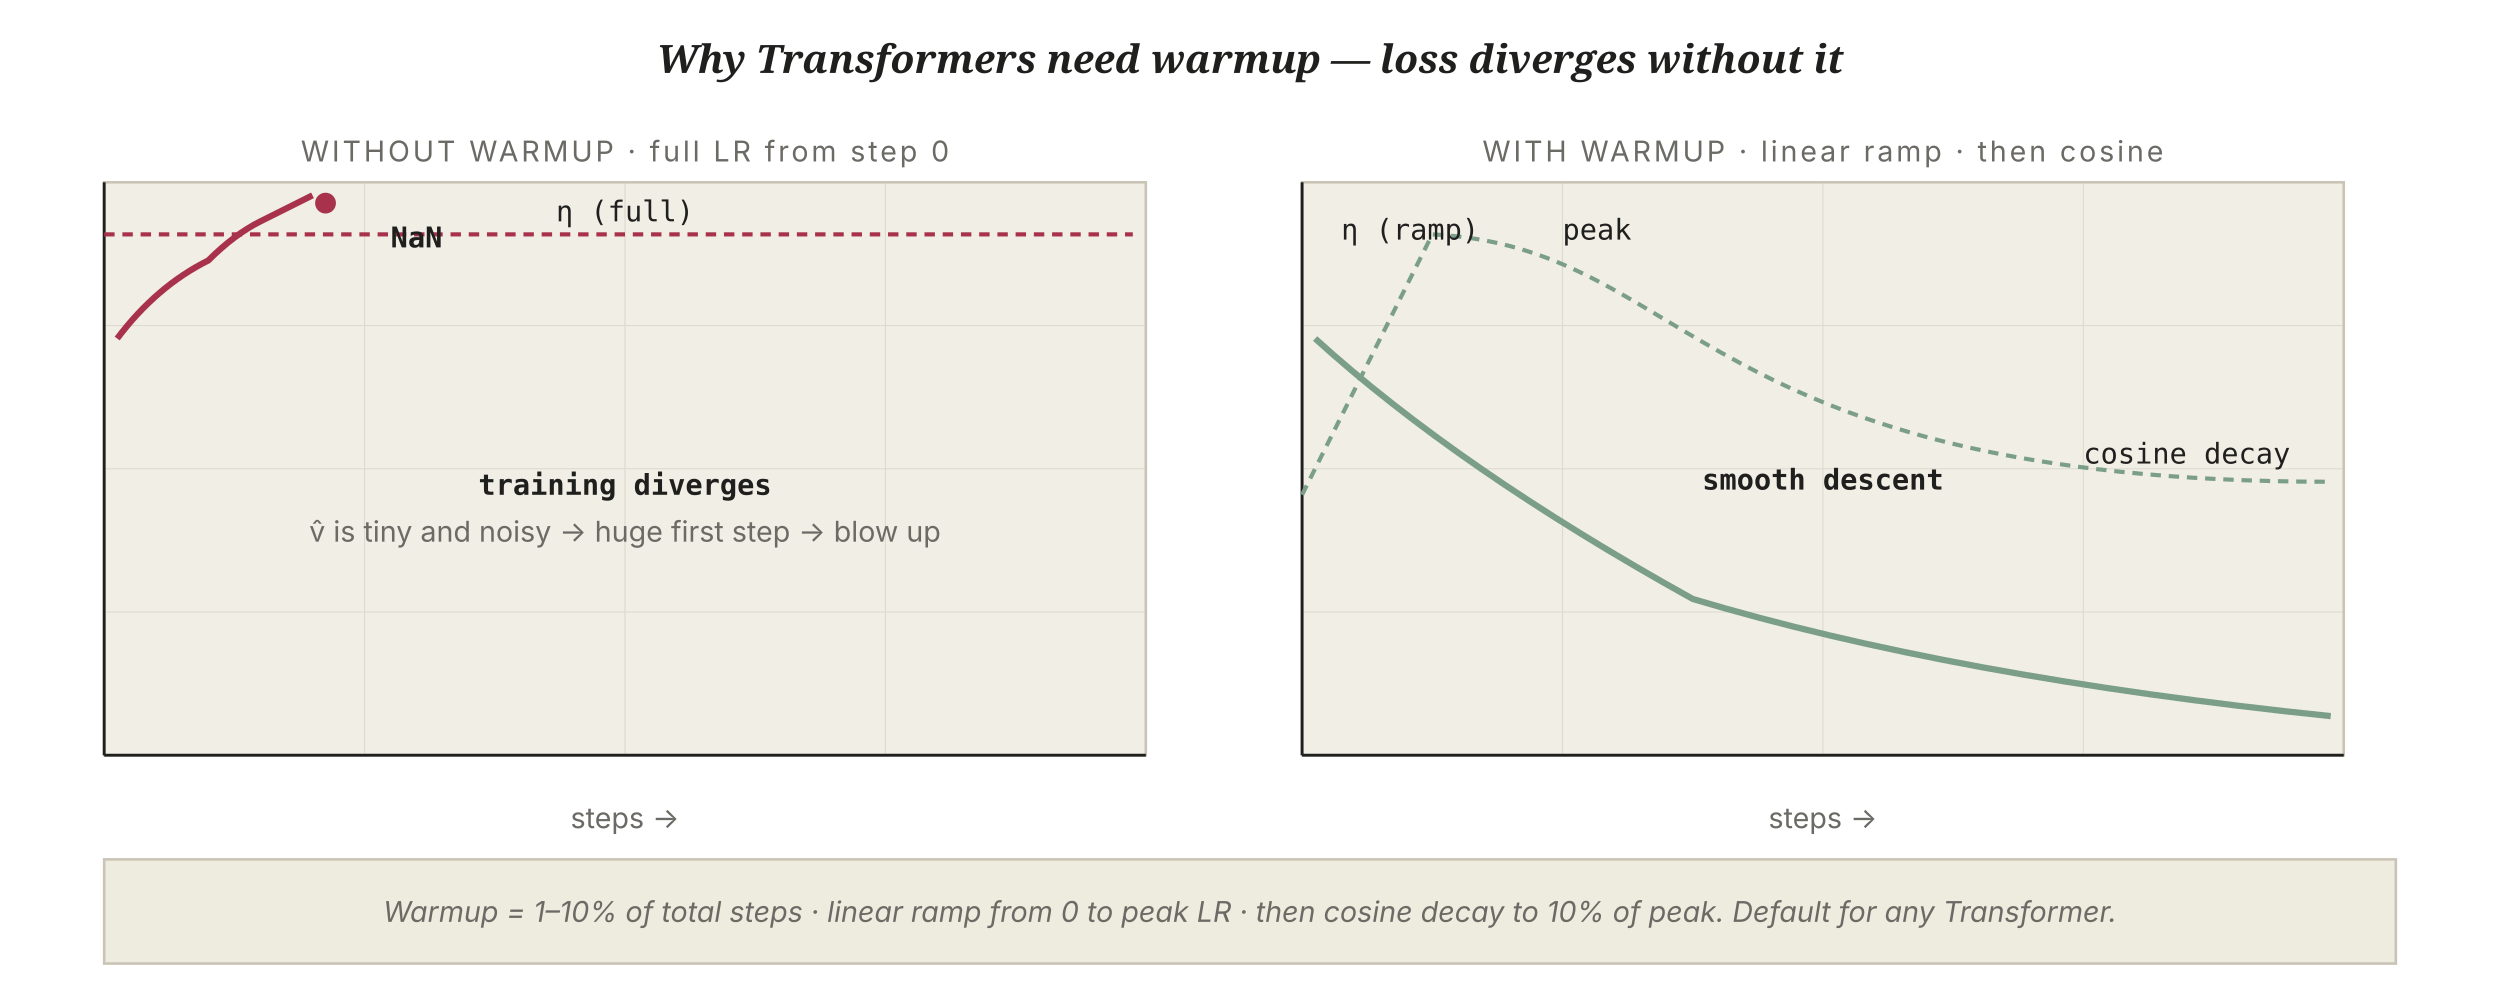
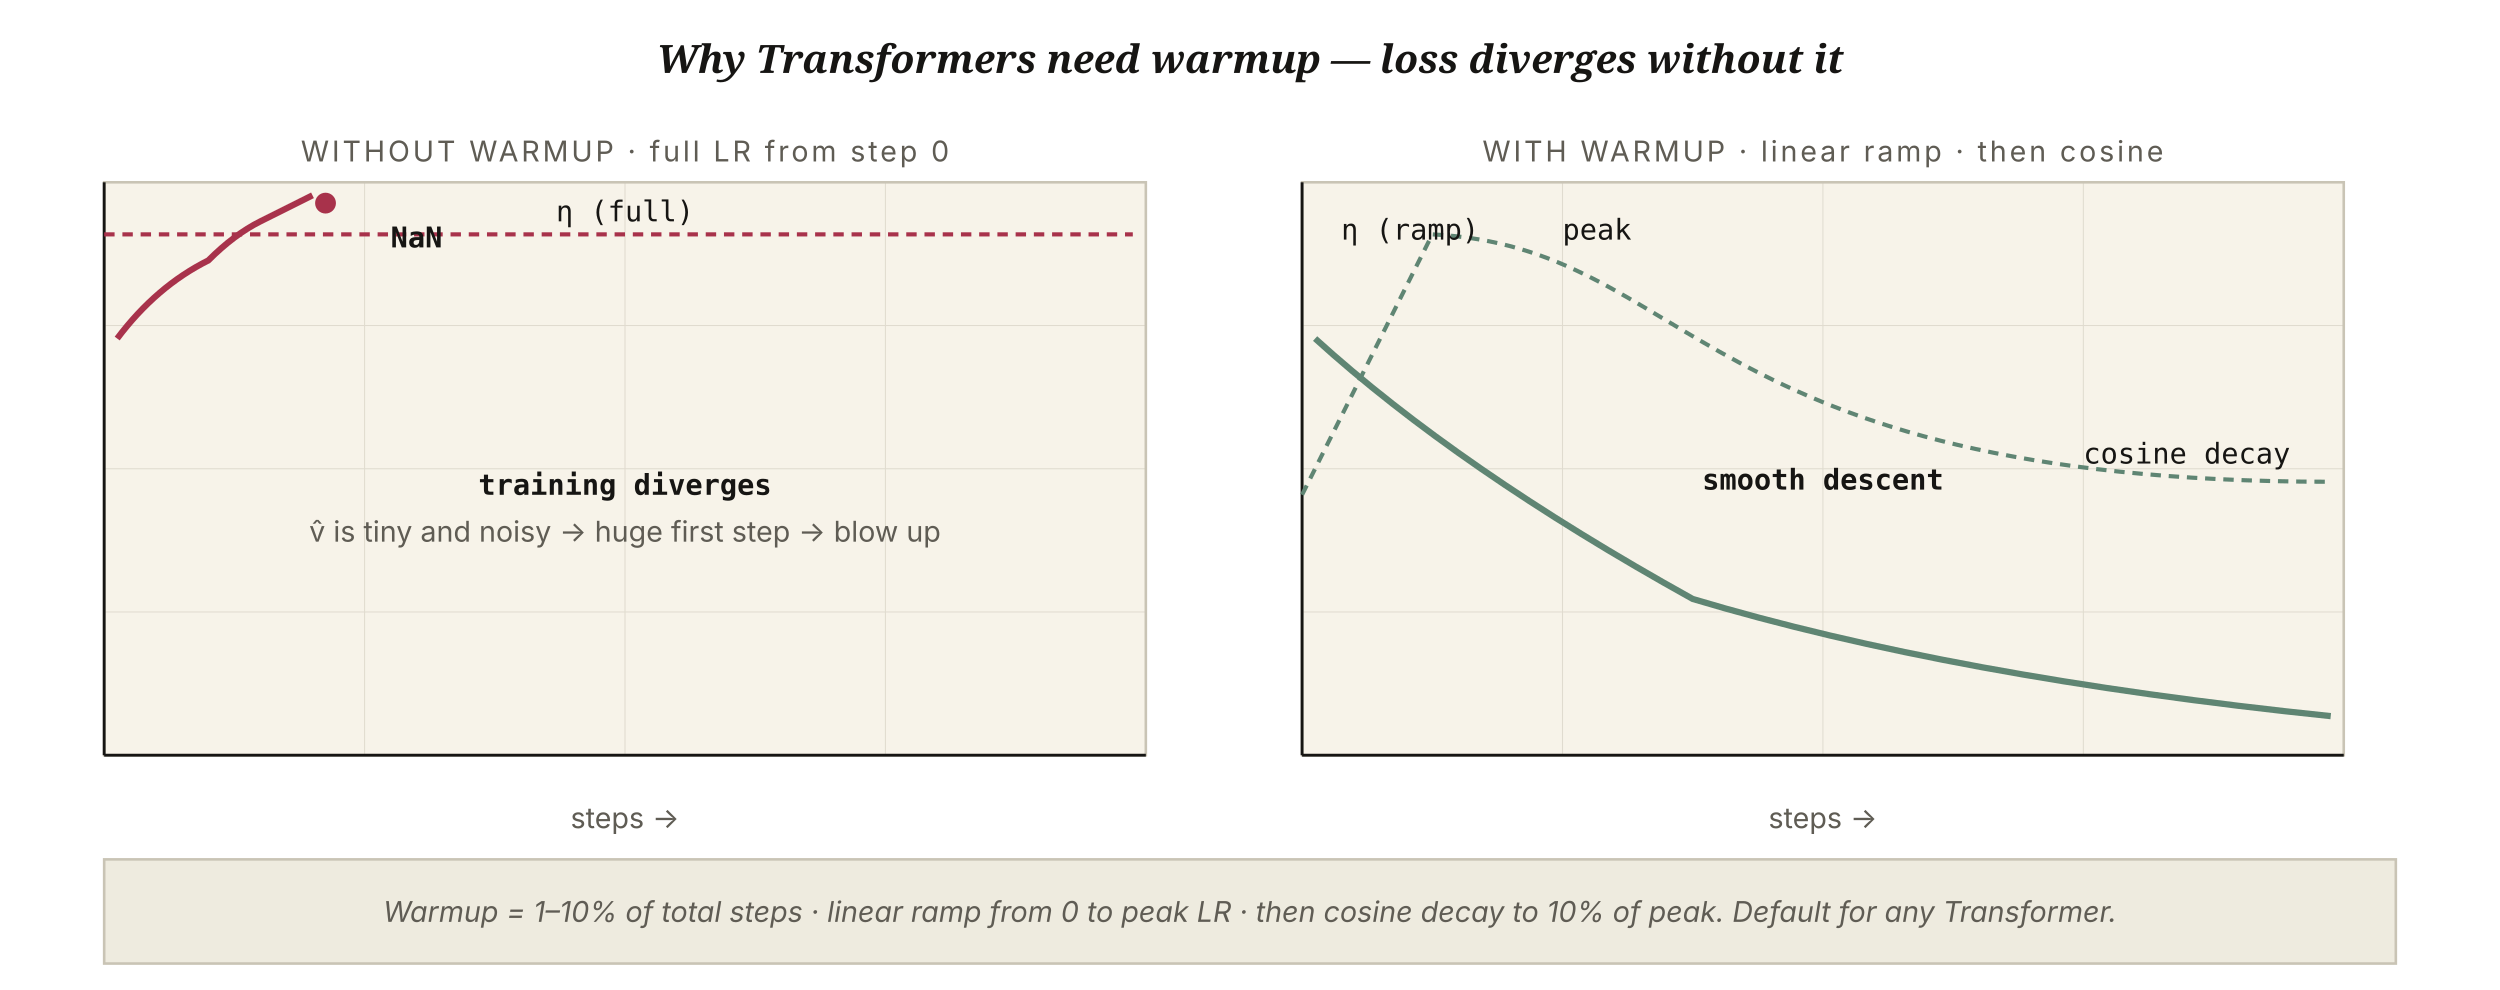
- <svg xmlns="http://www.w3.org/2000/svg" viewBox="0 0 960 380" font-family="Fraunces, Georgia, serif">
+ <svg xmlns="http://www.w3.org/2000/svg" viewBox="0 0 960 380" font-family="EB Garamond, Georgia, serif">
  <defs>
    <style>
-       .axis  { stroke:#1F1F1E; stroke-width:1.1; fill:none; }
+       .axis  { stroke:#161513; stroke-width:1.1; fill:none; }
      .grid  { stroke:#C9C4B5; stroke-width:0.4; opacity:0.5; }
      .nowarm{ stroke:#A8324B; stroke-width:2.4; fill:none; }
-       .warm  { stroke:#7B9E89; stroke-width:2.4; fill:none; }
+       .warm  { stroke:#5F8573; stroke-width:2.4; fill:none; }
      .lr-no { stroke:#A8324B; stroke-width:1.6; fill:none; stroke-dasharray:4 3; }
-       .lr-w  { stroke:#7B9E89; stroke-width:1.6; fill:none; stroke-dasharray:4 3; }
+       .lr-w  { stroke:#5F8573; stroke-width:1.6; fill:none; stroke-dasharray:4 3; }
      .nan   { fill:#A8324B; }
-       .mono  { font-family:'JetBrains Mono', monospace; font-size:11px; fill:#1F1F1E; }
-       .mut   { fill:#6B6A65; font-size:11px; font-family:Inter, sans-serif; }
-       .ttl   { fill:#1F1F1E; font-size:15px; font-weight:600; font-style:italic; }
-       .tag   { fill:#6B6A65; font-size:11px; letter-spacing:0.1em; text-transform:uppercase; font-family:Inter, sans-serif; }
+       .mono  { font-family:'JetBrains Mono', monospace; font-size:11px; fill:#161513; }
+       .mut   { fill:#5F5C54; font-size:11px; font-family:Inter, sans-serif; }
+       .ttl   { fill:#161513; font-size:15px; font-weight:600; font-style:italic; }
+       .tag   { fill:#5F5C54; font-size:11px; letter-spacing:0.1em; text-transform:uppercase; font-family:Inter, sans-serif; }
    </style>
  </defs>
  <text x="480" y="28" text-anchor="middle" class="ttl">Why Transformers need warmup — loss diverges without it</text>
  <g transform="translate(40, 70)">
    <text x="200" y="-8" text-anchor="middle" class="tag" fill="#A8324B">WITHOUT WARMUP · full LR from step 0</text>
-     <rect x="0" y="0" width="400" height="220" fill="#F0EEE5" stroke="#C9C4B5" />
+     <rect x="0" y="0" width="400" height="220" fill="#F7F3E9" stroke="#C9C4B5" />
    <g class="grid">
      <line x1="0" y1="55" x2="400" y2="55" />
      <line x1="0" y1="110" x2="400" y2="110" />
      <line x1="0" y1="165" x2="400" y2="165" />
      <line x1="100" y1="0" x2="100" y2="220" />
      <line x1="200" y1="0" x2="200" y2="220" />
      <line x1="300" y1="0" x2="300" y2="220" />
    </g>
    <line x1="0" y1="220" x2="400" y2="220" class="axis" />
    <line x1="0" y1="0" x2="0" y2="220" class="axis" />
    <line x1="0" y1="20" x2="395" y2="20" class="lr-no" />
    <text x="200" y="15" class="mono" fill="#A8324B" text-anchor="middle">η (full)</text>
    <path class="nowarm" d="M 5 60 Q 20 40 40 30 Q 50 20 60 15 L 80 5" />
    <text x="110" y="25" class="mono" fill="#A8324B" font-weight="600">NaN</text>
    <circle cx="85" cy="8" r="4" class="nan" />
    <text x="200" y="120" text-anchor="middle" class="mono" fill="#A8324B" font-weight="600">training diverges</text>
    <text x="200" y="138" text-anchor="middle" class="mut" fill="#A8324B">v̂ is tiny and noisy → huge first step → blow up</text>
    <text x="200" y="248" text-anchor="middle" class="mut">steps →</text>
  </g>
  <g transform="translate(500, 70)">
-     <text x="200" y="-8" text-anchor="middle" class="tag" fill="#7B9E89">WITH WARMUP · linear ramp · then cosine</text>
-     <rect x="0" y="0" width="400" height="220" fill="#F0EEE5" stroke="#C9C4B5" />
+     <text x="200" y="-8" text-anchor="middle" class="tag" fill="#5F8573">WITH WARMUP · linear ramp · then cosine</text>
+     <rect x="0" y="0" width="400" height="220" fill="#F7F3E9" stroke="#C9C4B5" />
    <g class="grid">
      <line x1="0" y1="55" x2="400" y2="55" />
      <line x1="0" y1="110" x2="400" y2="110" />
      <line x1="0" y1="165" x2="400" y2="165" />
      <line x1="100" y1="0" x2="100" y2="220" />
      <line x1="200" y1="0" x2="200" y2="220" />
      <line x1="300" y1="0" x2="300" y2="220" />
    </g>
    <line x1="0" y1="220" x2="400" y2="220" class="axis" />
    <line x1="0" y1="0" x2="0" y2="220" class="axis" />
    <path class="lr-w" d="M 0 120 L 50 20 C 150 25 150 115 395 115" />
-     <text x="15" y="22" class="mono" fill="#7B9E89">η (ramp)</text>
-     <text x="100" y="22" class="mono" fill="#7B9E89">peak</text>
-     <text x="300" y="108" class="mono" fill="#7B9E89">cosine decay</text>
+     <text x="15" y="22" class="mono" fill="#5F8573">η (ramp)</text>
+     <text x="100" y="22" class="mono" fill="#5F8573">peak</text>
+     <text x="300" y="108" class="mono" fill="#5F8573">cosine decay</text>
    <path class="warm" d="M 5 60 Q 60 110 150 160 Q 250 190 395 205" />
-     <text x="200" y="118" text-anchor="middle" class="mono" fill="#7B9E89" font-weight="600">smooth descent</text>
+     <text x="200" y="118" text-anchor="middle" class="mono" fill="#5F8573" font-weight="600">smooth descent</text>
    <text x="200" y="248" text-anchor="middle" class="mut">steps →</text>
  </g>
  <g transform="translate(40, 330)">
    <rect x="0" y="0" width="880" height="40" fill="#EEEBDF" stroke="#C9C4B5" />
    <text x="440" y="24" text-anchor="middle" class="mut" font-style="italic">
      Warmup = 1–10% of total steps · linear ramp from 0 to peak LR · then cosine decay to 10% of peak. Default for any Transformer.
    </text>
  </g>
</svg>
